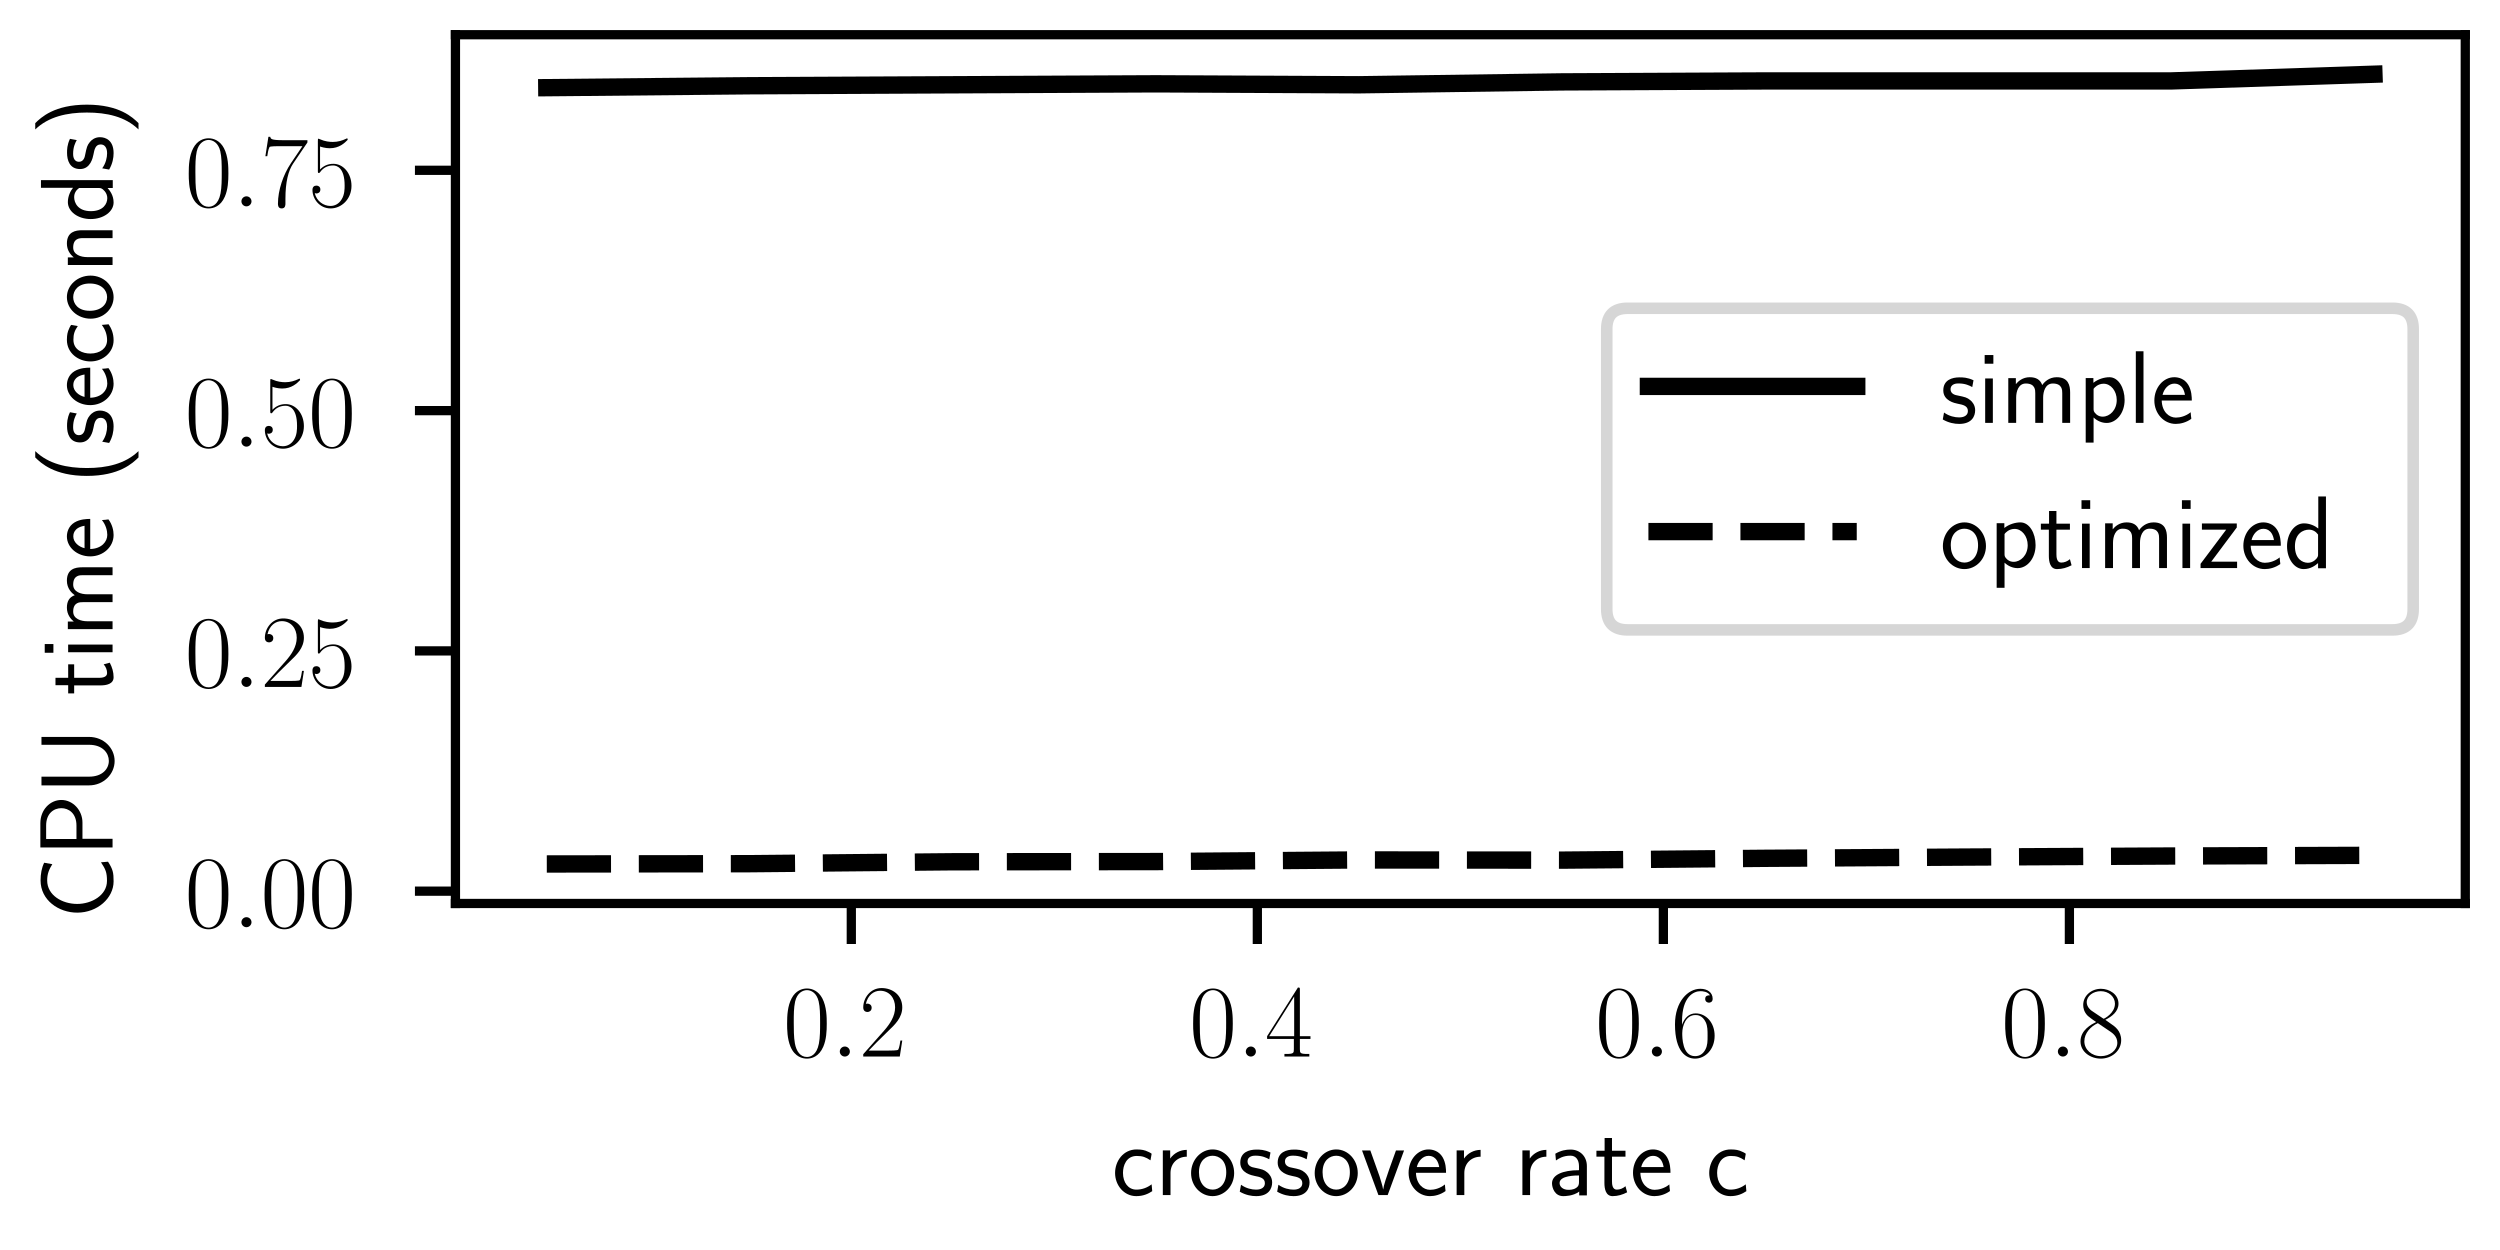
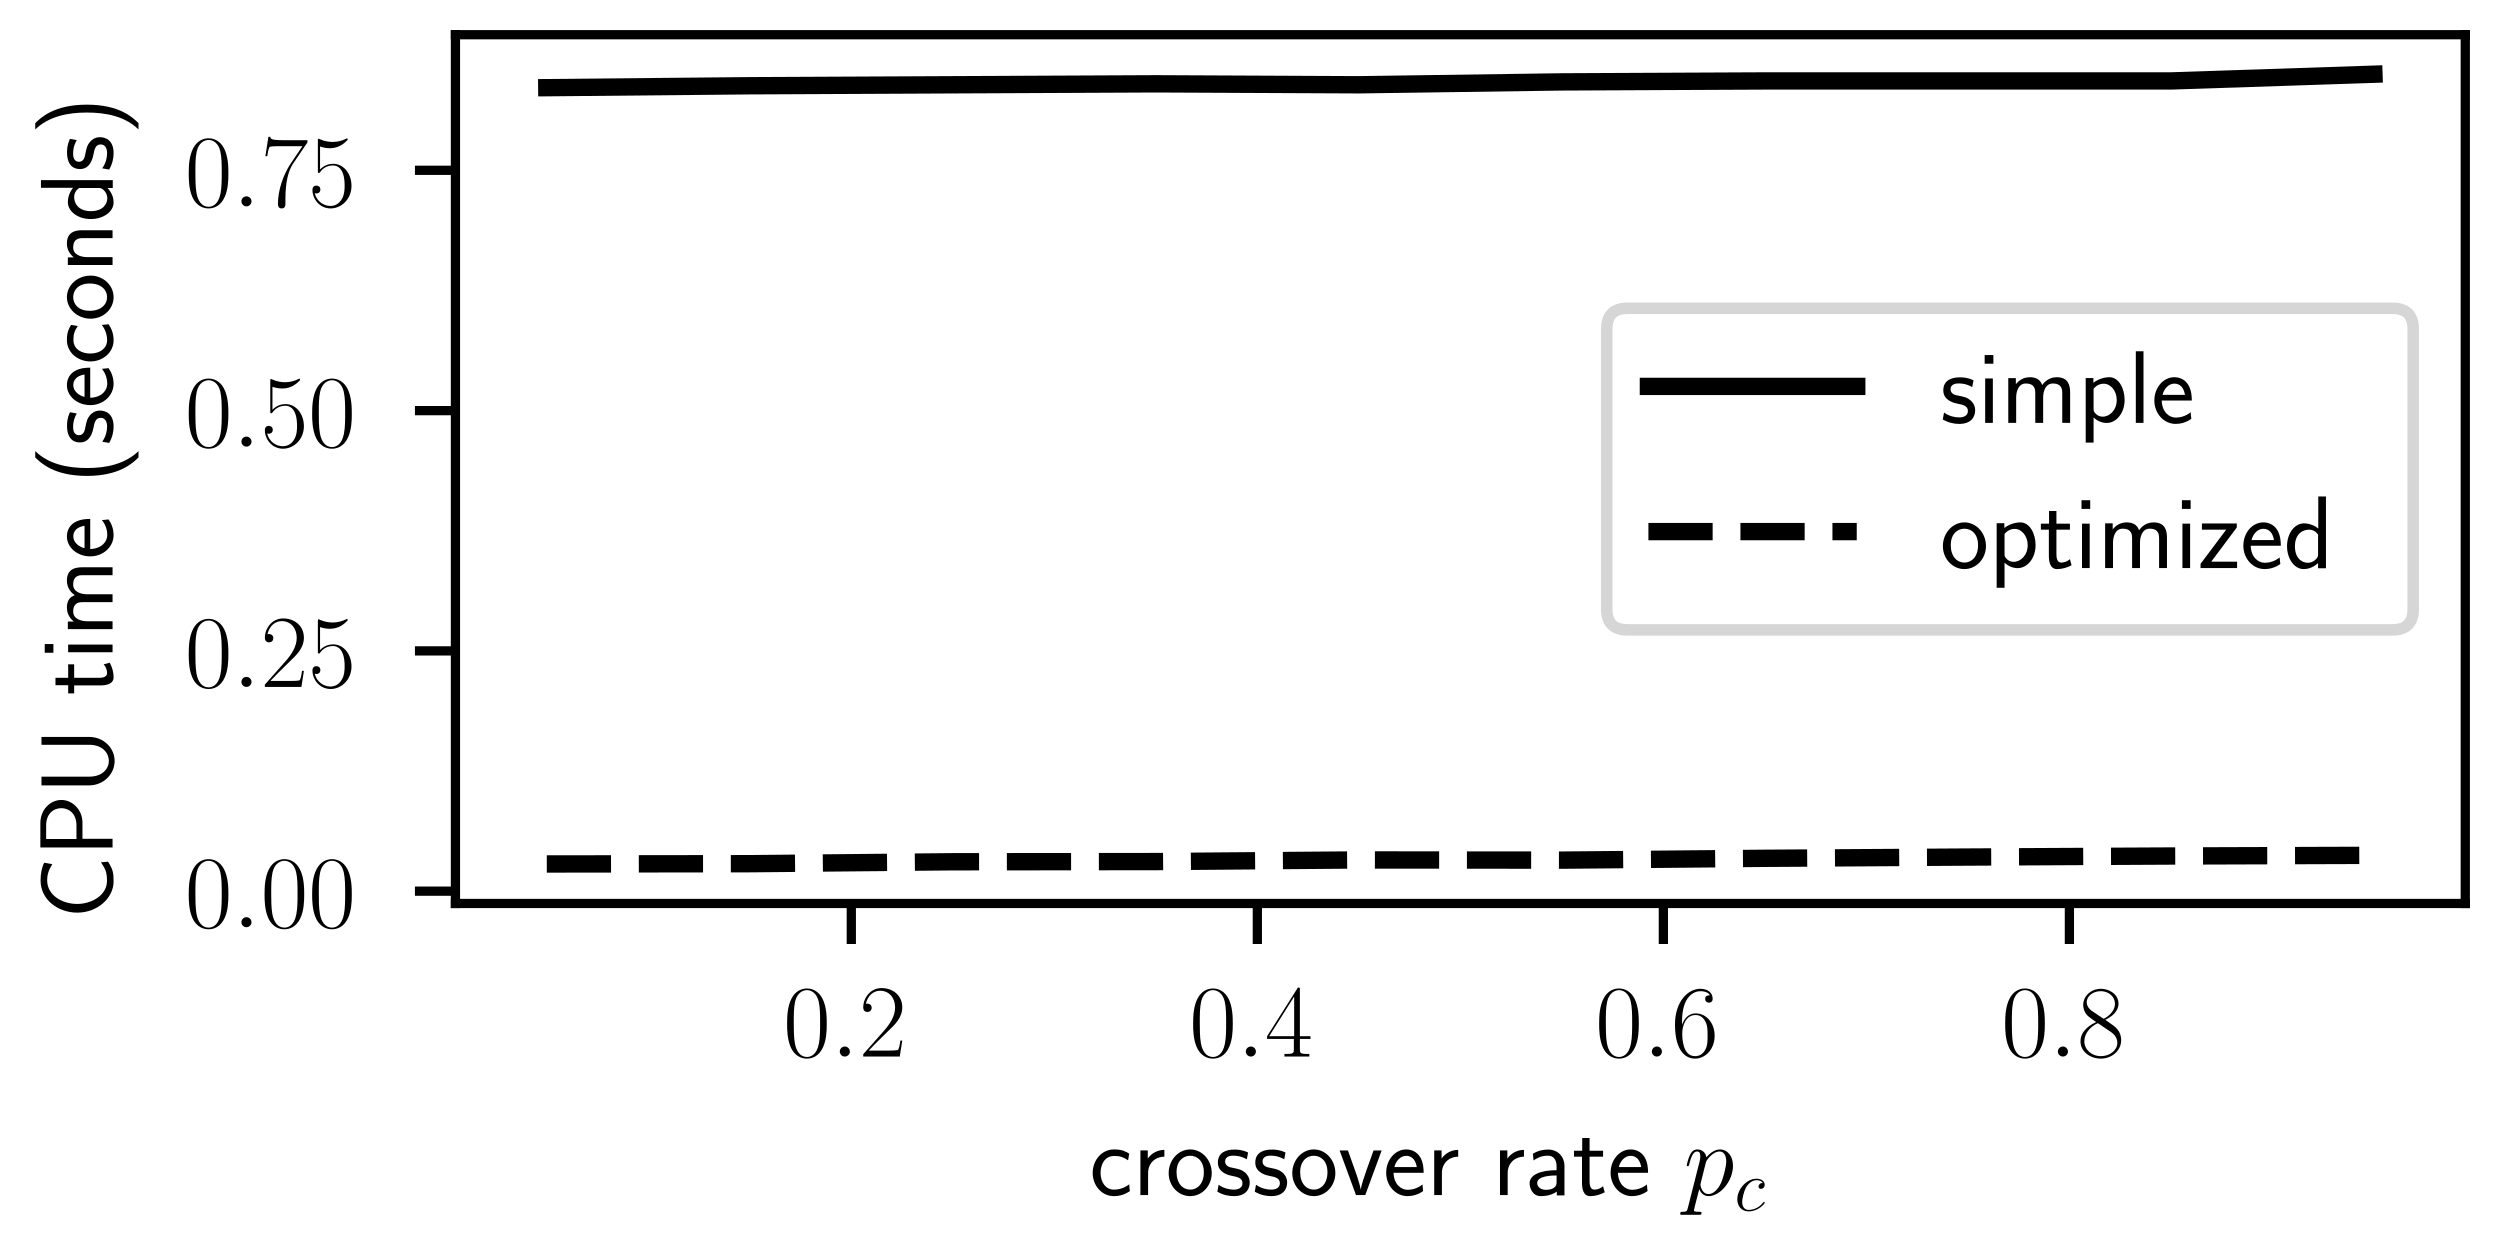
<svg xmlns="http://www.w3.org/2000/svg" xmlns:xlink="http://www.w3.org/1999/xlink" width="216pt" height="108pt" viewBox="0 0 216 108" version="1.1">
  <defs>
    <style type="text/css">*{stroke-linejoin: round; stroke-linecap: butt}</style>
  </defs>
  <g id="figure_1">
    <g id="patch_1">
      <path d="M 0 108  L 216 108  L 216 0  L 0 0  z " style="fill: #ffffff" />
    </g>
    <g id="axes_1">
      <g id="patch_2">
        <path d="M 39.35 78.06  L 213 78.06  L 213 3  L 39.35 3  z " style="fill: #ffffff" />
      </g>
      <g id="matplotlib.axis_1">
        <g id="xtick_1">
          <g id="line2d_1">
            <defs>
-               <path id="m076ae0b006" d="M 0 0  L 0 3.5  " style="stroke: #000000; stroke-width: 0.8" />
-             </defs>
-             <g>
-               <use xlink:href="#m076ae0b006" x="73.553" y="78.06" style="stroke: #000000; stroke-width: 0.8" />
+               <path id="m1b27ebd646" d="M 0 0  L 0 3.5  " style="stroke: #000000; stroke-width: 0.8" />
+             </defs>
+             <g>
+               <use xlink:href="#m1b27ebd646" x="73.553" y="78.06" style="stroke: #000000; stroke-width: 0.8" />
            </g>
          </g>
          <g id="text_1">
            <g transform="translate(67.66575 91.28619) scale(0.09 -0.09)">
              <defs>
                <path id="CMR17-30" d="M 2688 2025  C 2688 2416 2682 3080 2413 3591  C 2176 4039 1798 4198 1466 4198  C 1158 4198 768 4058 525 3597  C 269 3118 243 2524 243 2025  C 243 1661 250 1106 448 619  C 723 -39 1216 -128 1466 -128  C 1760 -128 2208 -7 2470 600  C 2662 1042 2688 1559 2688 2025  z M 1466 -26  C 1056 -26 813 325 723 812  C 653 1188 653 1738 653 2096  C 653 2588 653 2997 736 3387  C 858 3929 1216 4096 1466 4096  C 1728 4096 2067 3923 2189 3400  C 2272 3036 2278 2607 2278 2096  C 2278 1680 2278 1169 2202 792  C 2067 95 1690 -26 1466 -26  z " transform="scale(0.015625)" />
                <path id="CMMI12-3a" d="M 1178 307  C 1178 492 1024 619 870 619  C 685 619 557 466 557 313  C 557 128 710 0 864 0  C 1050 0 1178 153 1178 307  z " transform="scale(0.015625)" />
                <path id="CMR17-32" d="M 2669 989  L 2554 989  C 2490 536 2438 459 2413 420  C 2381 369 1920 369 1830 369  L 602 369  C 832 619 1280 1072 1824 1597  C 2214 1967 2669 2402 2669 3035  C 2669 3790 2067 4224 1395 4224  C 691 4224 262 3604 262 3030  C 262 2780 448 2748 525 2748  C 589 2748 781 2787 781 3010  C 781 3207 614 3264 525 3264  C 486 3264 448 3258 422 3245  C 544 3790 915 4058 1306 4058  C 1862 4058 2227 3617 2227 3035  C 2227 2479 1901 2000 1536 1584  L 262 146  L 262 0  L 2515 0  L 2669 989  z " transform="scale(0.015625)" />
              </defs>
              <use xlink:href="#CMR17-30" transform="scale(0.996264)" />
              <use xlink:href="#CMMI12-3a" transform="translate(45.69048 0) scale(0.996264)" />
              <use xlink:href="#CMR17-32" transform="translate(72.78765 0) scale(0.996264)" />
            </g>
          </g>
        </g>
        <g id="xtick_2">
          <g id="line2d_2">
            <g>
-               <use xlink:href="#m076ae0b006" x="108.634" y="78.06" style="stroke: #000000; stroke-width: 0.8" />
+               <use xlink:href="#m1b27ebd646" x="108.634" y="78.06" style="stroke: #000000; stroke-width: 0.8" />
            </g>
          </g>
          <g id="text_2">
            <g transform="translate(102.7466 91.28619) scale(0.09 -0.09)">
              <defs>
                <path id="CMR17-34" d="M 2150 4122  C 2150 4256 2144 4256 2029 4256  L 128 1254  L 128 1088  L 1779 1088  L 1779 457  C 1779 224 1766 160 1318 160  L 1197 160  L 1197 0  C 1402 0 1747 0 1965 0  C 2182 0 2528 0 2733 0  L 2733 160  L 2611 160  C 2163 160 2150 224 2150 457  L 2150 1088  L 2803 1088  L 2803 1254  L 2150 1254  L 2150 4122  z M 1798 3703  L 1798 1254  L 256 1254  L 1798 3703  z " transform="scale(0.015625)" />
              </defs>
              <use xlink:href="#CMR17-30" transform="scale(0.996264)" />
              <use xlink:href="#CMMI12-3a" transform="translate(45.69048 0) scale(0.996264)" />
              <use xlink:href="#CMR17-34" transform="translate(72.78765 0) scale(0.996264)" />
            </g>
          </g>
        </g>
        <g id="xtick_3">
          <g id="line2d_3">
            <g>
-               <use xlink:href="#m076ae0b006" x="143.715" y="78.06" style="stroke: #000000; stroke-width: 0.8" />
+               <use xlink:href="#m1b27ebd646" x="143.715" y="78.06" style="stroke: #000000; stroke-width: 0.8" />
            </g>
          </g>
          <g id="text_3">
            <g transform="translate(137.8275 91.28619) scale(0.09 -0.09)">
              <defs>
                <path id="CMR17-36" d="M 678 2176  C 678 3690 1395 4032 1811 4032  C 1946 4032 2272 4009 2400 3776  C 2298 3776 2106 3776 2106 3553  C 2106 3381 2246 3323 2336 3323  C 2394 3323 2566 3348 2566 3560  C 2566 3954 2246 4179 1805 4179  C 1043 4179 243 3390 243 1984  C 243 253 966 -128 1478 -128  C 2099 -128 2688 427 2688 1283  C 2688 2081 2170 2662 1517 2662  C 1126 2662 838 2407 678 1960  L 678 2176  z M 1478 25  C 691 25 691 1200 691 1436  C 691 1896 909 2560 1504 2560  C 1613 2560 1926 2560 2138 2120  C 2253 1870 2253 1609 2253 1289  C 2253 944 2253 690 2118 434  C 1978 171 1773 25 1478 25  z " transform="scale(0.015625)" />
              </defs>
              <use xlink:href="#CMR17-30" transform="scale(0.996264)" />
              <use xlink:href="#CMMI12-3a" transform="translate(45.69048 0) scale(0.996264)" />
              <use xlink:href="#CMR17-36" transform="translate(72.78765 0) scale(0.996264)" />
            </g>
          </g>
        </g>
        <g id="xtick_4">
          <g id="line2d_4">
            <g>
-               <use xlink:href="#m076ae0b006" x="178.796" y="78.06" style="stroke: #000000; stroke-width: 0.8" />
+               <use xlink:href="#m1b27ebd646" x="178.796" y="78.06" style="stroke: #000000; stroke-width: 0.8" />
            </g>
          </g>
          <g id="text_4">
            <g transform="translate(172.9083 91.28619) scale(0.09 -0.09)">
              <defs>
                <path id="CMR17-38" d="M 1741 2264  C 2144 2467 2554 2773 2554 3263  C 2554 3841 1990 4179 1472 4179  C 890 4179 378 3759 378 3180  C 378 3021 416 2747 666 2505  C 730 2442 998 2251 1171 2130  C 883 1983 211 1634 211 934  C 211 279 838 -128 1459 -128  C 2144 -128 2720 362 2720 1010  C 2720 1590 2330 1857 2074 2029  L 1741 2264  z M 902 2822  C 851 2854 595 3051 595 3351  C 595 3739 998 4032 1459 4032  C 1965 4032 2336 3676 2336 3262  C 2336 2669 1670 2331 1638 2331  C 1632 2331 1626 2331 1574 2370  L 902 2822  z M 2080 1519  C 2176 1449 2483 1240 2483 851  C 2483 381 2010 25 1472 25  C 890 25 448 438 448 940  C 448 1443 838 1862 1280 2060  L 2080 1519  z " transform="scale(0.015625)" />
              </defs>
              <use xlink:href="#CMR17-30" transform="scale(0.996264)" />
              <use xlink:href="#CMMI12-3a" transform="translate(45.69048 0) scale(0.996264)" />
              <use xlink:href="#CMR17-38" transform="translate(72.78765 0) scale(0.996264)" />
            </g>
          </g>
        </g>
        <g id="text_5">
-           <g transform="translate(96.04754 103.2563) scale(0.09 -0.09)">
+           <g transform="translate(94.11122 103.2563) scale(0.09 -0.09)">
            <defs>
              <path id="CMSS17-63" d="M 2464 2541  C 2464 2585 2170 2714 2093 2739  C 1882 2816 1613 2816 1542 2816  C 710 2816 211 2093 211 1363  C 211 595 768 -64 1517 -64  C 1946 -64 2253 76 2502 242  L 2464 664  C 2189 453 1869 337 1523 337  C 1024 337 698 774 698 1369  C 698 1831 909 2414 1549 2414  C 1901 2414 2099 2343 2394 2145  L 2464 2541  z " transform="scale(0.015625)" />
              <path id="CMSS17-72" d="M 954 1363  C 954 1965 1395 2368 1958 2368  L 1958 2789  C 1549 2789 1165 2585 934 2253  L 934 2758  L 480 2758  L 480 0  L 954 0  L 954 1363  z " transform="scale(0.015625)" />
              <path id="CMSS17-6f" d="M 2829 1356  C 2829 2176 2221 2816 1504 2816  C 768 2816 173 2157 173 1356  C 173 544 787 -64 1498 -64  C 2227 -64 2829 563 2829 1356  z M 1504 337  C 1050 337 659 709 659 1408  C 659 2151 1114 2427 1498 2427  C 1914 2427 2342 2126 2342 1408  C 2342 683 1926 337 1504 337  z " transform="scale(0.015625)" />
              <path id="CMSS17-73" d="M 2061 2627  C 1683 2807 1389 2807 1197 2807  C 742 2807 198 2648 198 2003  C 198 1359 902 1218 1094 1179  C 1389 1122 1715 1058 1715 740  C 1715 337 1254 337 1171 337  C 915 337 563 407 243 638  L 166 210  C 531 0 883 -64 1178 -64  C 1965 -64 2163 416 2163 781  C 2163 1094 1984 1305 1862 1401  C 1651 1568 1574 1587 1050 1696  C 960 1709 646 1779 646 2066  C 646 2432 1050 2432 1139 2432  C 1555 2432 1811 2303 1984 2208  L 2061 2627  z " transform="scale(0.015625)" />
              <path id="CMSS17-76" d="M 2675 2752  L 2176 2752  L 1747 1556  C 1613 1165 1421 627 1389 352  L 1382 352  C 1370 468 1318 634 1286 749  C 1248 890 1197 1056 1158 1172  L 595 2752  L 83 2752  L 1094 0  L 1664 0  L 2675 2752  z " transform="scale(0.015625)" />
              <path id="CMSS17-65" d="M 2502 1377  C 2502 1590 2490 2003 2285 2345  C 2061 2713 1696 2816 1421 2816  C 755 2816 192 2188 192 1375  C 192 582 774 -64 1510 -64  C 1798 -64 2150 19 2470 248  C 2470 274 2458 414 2451 420  C 2451 433 2432 630 2432 656  C 2125 407 1773 325 1517 325  C 1107 325 666 667 646 1377  L 2502 1377  z M 698 1728  C 781 2084 1062 2421 1421 2421  C 1517 2421 1965 2421 2080 1728  L 698 1728  z " transform="scale(0.015625)" />
              <path id="CMSS17-61" d="M 2406 1791  C 2406 2392 1978 2808 1402 2808  C 1120 2808 813 2757 461 2553  L 499 2135  C 659 2248 934 2432 1395 2432  C 1722 2432 1920 2180 1920 1782  L 1920 1536  C 896 1536 256 1238 256 726  C 256 461 416 -64 947 -64  C 1043 -64 1562 -64 1933 217  L 1933 -19  L 2406 -19  L 2406 1791  z M 1920 816  C 1920 701 1920 548 1728 434  C 1562 325 1350 325 1261 325  C 941 325 723 511 723 744  C 723 1211 1722 1211 1920 1211  L 1920 816  z " transform="scale(0.015625)" />
              <path id="CMSS17-74" d="M 1069 2368  L 1901 2368  L 1901 2737  L 1069 2737  L 1069 3520  L 614 3520  L 614 2737  L 109 2737  L 109 2368  L 602 2368  L 602 749  C 602 384 685 -64 1107 -64  C 1427 -64 1722 25 2003 172  L 1901 548  C 1747 414 1562 337 1363 337  C 1082 337 1069 696 1069 856  L 1069 2368  z " transform="scale(0.015625)" />
+               <path id="CMMI12-70" d="M 275 -789  C 230 -980 205 -1031 -58 -1031  C -134 -1031 -198 -1031 -198 -1152  C -198 -1165 -192 -1216 -122 -1216  C -38 -1216 51 -1216 134 -1216  L 410 -1216  C 544 -1216 870 -1216 1005 -1216  C 1043 -1216 1120 -1216 1120 -1101  C 1120 -1031 1075 -1031 966 -1031  C 672 -1031 653 -987 653 -937  C 653 -861 941 219 979 364  C 1050 185 1222 -64 1555 -64  C 2278 -64 3059 875 3059 1814  C 3059 2401 2726 2816 2246 2816  C 1837 2816 1491 2420 1421 2331  C 1370 2650 1120 2816 864 2816  C 678 2816 531 2727 410 2484  C 294 2254 205 1865 205 1839  C 205 1814 230 1782 275 1782  C 326 1782 333 1788 371 1935  C 467 2312 589 2689 845 2689  C 992 2689 1043 2587 1043 2397  C 1043 2245 1024 2181 998 2067  L 275 -789  z M 1382 1993  C 1427 2171 1606 2357 1709 2446  C 1779 2510 1990 2689 2234 2689  C 2515 2689 2643 2408 2643 2076  C 2643 1769 2464 1047 2304 715  C 2144 370 1850 64 1555 64  C 1120 64 1050 613 1050 639  C 1050 658 1062 709 1069 741  L 1382 1993  z " transform="scale(0.015625)" />
+               <path id="CMMI12-63" d="M 2502 2431  C 2381 2431 2323 2431 2234 2355  C 2195 2323 2125 2227 2125 2125  C 2125 1997 2221 1920 2342 1920  C 2496 1920 2669 2044 2669 2292  C 2669 2588 2374 2816 1933 2816  C 1094 2816 256 1903 256 996  C 256 441 602 -64 1254 -64  C 2125 -64 2675 622 2675 706  C 2675 744 2637 776 2611 776  C 2592 776 2586 770 2528 713  C 2118 162 1510 64 1267 64  C 826 64 685 446 685 764  C 685 988 794 1605 1024 2039  C 1190 2338 1536 2682 1939 2682  C 2022 2682 2374 2682 2502 2431  z " transform="scale(0.015625)" />
            </defs>
            <use xlink:href="#CMSS17-63" transform="scale(0.996264)" />
            <use xlink:href="#CMSS17-72" transform="translate(41.63882 0) scale(0.996264)" />
            <use xlink:href="#CMSS17-6f" transform="translate(73.5486 0) scale(0.996264)" />
            <use xlink:href="#CMSS17-73" transform="translate(120.3922 0) scale(0.996264)" />
            <use xlink:href="#CMSS17-73" transform="translate(156.3058 0) scale(0.996264)" />
            <use xlink:href="#CMSS17-6f" transform="translate(192.2193 0) scale(0.996264)" />
            <use xlink:href="#CMSS17-76" transform="translate(239.0629 0) scale(0.996264)" />
            <use xlink:href="#CMSS17-65" transform="translate(282.0631 0) scale(0.996264)" />
            <use xlink:href="#CMSS17-72" transform="translate(323.7019 0) scale(0.996264)" />
            <use xlink:href="#CMSS17-72" transform="translate(386.8408 0) scale(0.996264)" />
            <use xlink:href="#CMSS17-61" transform="translate(418.7505 0) scale(0.996264)" />
            <use xlink:href="#CMSS17-74" transform="translate(463.6725 0) scale(0.996264)" />
            <use xlink:href="#CMSS17-65" transform="translate(497.504 0) scale(0.996264)" />
-             <use xlink:href="#CMSS17-63" transform="translate(570.372 0) scale(0.996264)" />
+             <use xlink:href="#CMMI12-70" transform="translate(570.372 0) scale(0.996264)" />
+             <use xlink:href="#CMMI12-63" transform="translate(619.3315 -14.94392) scale(0.697382)" />
          </g>
        </g>
      </g>
      <g id="matplotlib.axis_2">
        <g id="ytick_1">
          <g id="line2d_5">
            <defs>
-               <path id="mb8eab383e0" d="M 0 0  L -3.5 0  " style="stroke: #000000; stroke-width: 0.8" />
-             </defs>
-             <g>
-               <use xlink:href="#mb8eab383e0" x="39.35" y="76.998" style="stroke: #000000; stroke-width: 0.8" />
+               <path id="m0f8afd3172" d="M 0 0  L -3.5 0  " style="stroke: #000000; stroke-width: 0.8" />
+             </defs>
+             <g>
+               <use xlink:href="#m0f8afd3172" x="39.35" y="76.998" style="stroke: #000000; stroke-width: 0.8" />
            </g>
          </g>
          <g id="text_6">
            <g transform="translate(15.96662 80.11117) scale(0.09 -0.09)">
              <use xlink:href="#CMR17-30" transform="scale(0.996264)" />
              <use xlink:href="#CMMI12-3a" transform="translate(45.69048 0) scale(0.996264)" />
              <use xlink:href="#CMR17-30" transform="translate(72.78765 0) scale(0.996264)" />
              <use xlink:href="#CMR17-30" transform="translate(118.4781 0) scale(0.996264)" />
            </g>
          </g>
        </g>
        <g id="ytick_2">
          <g id="line2d_6">
            <g>
-               <use xlink:href="#mb8eab383e0" x="39.35" y="56.237" style="stroke: #000000; stroke-width: 0.8" />
+               <use xlink:href="#m0f8afd3172" x="39.35" y="56.237" style="stroke: #000000; stroke-width: 0.8" />
            </g>
          </g>
          <g id="text_7">
            <g transform="translate(15.96662 59.35063) scale(0.09 -0.09)">
              <defs>
                <path id="CMR17-35" d="M 730 3692  C 794 3666 1056 3584 1325 3584  C 1920 3584 2246 3911 2432 4100  C 2432 4157 2432 4192 2394 4192  C 2387 4192 2374 4192 2323 4163  C 2099 4058 1837 3973 1517 3973  C 1325 3973 1037 3999 723 4139  C 653 4171 640 4171 634 4171  C 602 4171 595 4164 595 4037  L 595 2203  C 595 2089 595 2057 659 2057  C 691 2057 704 2070 736 2114  C 941 2401 1222 2522 1542 2522  C 1766 2522 2246 2382 2246 1289  C 2246 1085 2246 715 2054 421  C 1894 159 1645 25 1370 25  C 947 25 518 320 403 814  C 429 807 480 795 506 795  C 589 795 749 840 749 1038  C 749 1210 627 1280 506 1280  C 358 1280 262 1190 262 1011  C 262 454 704 -128 1382 -128  C 2042 -128 2669 440 2669 1264  C 2669 2030 2170 2624 1549 2624  C 1222 2624 947 2503 730 2274  L 730 3692  z " transform="scale(0.015625)" />
              </defs>
              <use xlink:href="#CMR17-30" transform="scale(0.996264)" />
              <use xlink:href="#CMMI12-3a" transform="translate(45.69048 0) scale(0.996264)" />
              <use xlink:href="#CMR17-32" transform="translate(72.78765 0) scale(0.996264)" />
              <use xlink:href="#CMR17-35" transform="translate(118.4781 0) scale(0.996264)" />
            </g>
          </g>
        </g>
        <g id="ytick_3">
          <g id="line2d_7">
            <g>
-               <use xlink:href="#mb8eab383e0" x="39.35" y="35.477" style="stroke: #000000; stroke-width: 0.8" />
+               <use xlink:href="#m0f8afd3172" x="39.35" y="35.477" style="stroke: #000000; stroke-width: 0.8" />
            </g>
          </g>
          <g id="text_8">
            <g transform="translate(15.96662 38.5901) scale(0.09 -0.09)">
              <use xlink:href="#CMR17-30" transform="scale(0.996264)" />
              <use xlink:href="#CMMI12-3a" transform="translate(45.69048 0) scale(0.996264)" />
              <use xlink:href="#CMR17-35" transform="translate(72.78765 0) scale(0.996264)" />
              <use xlink:href="#CMR17-30" transform="translate(118.4781 0) scale(0.996264)" />
            </g>
          </g>
        </g>
        <g id="ytick_4">
          <g id="line2d_8">
            <g>
-               <use xlink:href="#mb8eab383e0" x="39.35" y="14.716" style="stroke: #000000; stroke-width: 0.8" />
+               <use xlink:href="#m0f8afd3172" x="39.35" y="14.716" style="stroke: #000000; stroke-width: 0.8" />
            </g>
          </g>
          <g id="text_9">
            <g transform="translate(15.96662 17.82956) scale(0.09 -0.09)">
              <defs>
                <path id="CMR17-37" d="M 2886 3941  L 2886 4081  L 1382 4081  C 634 4081 621 4165 595 4288  L 480 4288  L 294 3094  L 410 3094  C 429 3215 474 3540 550 3661  C 589 3712 1062 3712 1171 3712  L 2579 3712  L 1869 2661  C 1395 1954 1069 999 1069 165  C 1069 89 1069 -128 1299 -128  C 1530 -128 1530 89 1530 171  L 1530 465  C 1530 1508 1709 2196 2003 2636  L 2886 3941  z " transform="scale(0.015625)" />
              </defs>
              <use xlink:href="#CMR17-30" transform="scale(0.996264)" />
              <use xlink:href="#CMMI12-3a" transform="translate(45.69048 0) scale(0.996264)" />
              <use xlink:href="#CMR17-37" transform="translate(72.78765 0) scale(0.996264)" />
              <use xlink:href="#CMR17-35" transform="translate(118.4781 0) scale(0.996264)" />
            </g>
          </g>
        </g>
        <g id="text_10">
          <g transform="translate(9.725022 79.4088) rotate(-90) scale(0.09 -0.09)">
            <defs>
              <path id="CMSS17-43" d="M 3501 714  C 3072 427 2874 344 2355 344  C 1459 344 934 1303 934 2179  C 934 3112 1472 4032 2381 4032  C 2790 4032 3059 3918 3386 3715  L 3475 4217  C 3168 4370 2778 4440 2387 4440  C 1158 4440 397 3316 397 2179  C 397 927 1299 -64 2323 -64  C 2874 -64 3066 -19 3539 280  L 3501 714  z " transform="scale(0.015625)" />
              <path id="CMSS17-50" d="M 2106 1856  C 2874 1856 3501 2453 3501 3158  C 3501 3850 2899 4453 2067 4453  L 570 4453  L 570 0  L 1107 0  L 1107 1856  L 2106 1856  z M 1926 4096  C 2669 4096 2995 3627 2995 3157  C 2995 2720 2694 2226 1926 2226  L 1094 2226  L 1094 4096  L 1926 4096  z " transform="scale(0.015625)" />
              <path id="CMSS17-55" d="M 3552 4384  L 3066 4384  L 3066 1449  C 3066 604 2547 229 2074 229  C 1587 229 1101 623 1101 1443  L 1101 4384  L 563 4384  L 563 1454  C 563 539 1274 -128 2067 -128  C 2861 -128 3552 539 3552 1454  L 3552 4384  z " transform="scale(0.015625)" />
              <path id="CMSS17-69" d="M 979 4183  L 442 4183  L 442 3648  L 979 3648  L 979 4183  z M 947 2739  L 474 2739  L 474 0  L 947 0  L 947 2739  z " transform="scale(0.015625)" />
              <path id="CMSS17-6d" d="M 4288 1877  C 4288 2308 4179 2816 3462 2816  C 2982 2816 2694 2516 2566 2331  C 2451 2670 2182 2816 1798 2816  C 1363 2816 1088 2568 941 2389  L 941 2758  L 474 2758  L 474 0  L 960 0  L 960 1559  C 960 1939 1101 2428 1555 2428  C 2138 2428 2138 2016 2138 1829  L 2138 0  L 2624 0  L 2624 1559  C 2624 1939 2765 2428 3219 2428  C 3802 2428 3802 2016 3802 1829  L 3802 0  L 4288 0  L 4288 1877  z " transform="scale(0.015625)" />
              <path id="CMSS17-28" d="M 1613 4768  C 1267 4417 474 3601 474 1588  C 474 -433 1267 -1243 1613 -1600  L 2003 -1600  C 1216 -784 960 357 960 1581  C 960 2798 1203 3946 2003 4768  L 1613 4768  z " transform="scale(0.015625)" />
              <path id="CMSS17-6e" d="M 2618 1877  C 2618 2283 2522 2816 1798 2816  C 1389 2816 1120 2606 941 2389  L 941 2758  L 474 2758  L 474 0  L 960 0  L 960 1559  C 960 1964 1114 2428 1549 2428  C 2112 2428 2131 2048 2131 1829  L 2131 0  L 2618 0  L 2618 1877  z " transform="scale(0.015625)" />
              <path id="CMSS17-64" d="M 2611 4416  L 2138 4416  L 2138 2438  C 1939 2603 1613 2756 1254 2756  C 672 2756 211 2131 211 1347  C 211 562 666 -64 1235 -64  C 1677 -64 1971 172 2125 306  L 2125 -13  L 2611 -13  L 2611 4416  z M 2125 836  C 2125 747 2125 653 1926 482  C 1798 375 1645 325 1498 325  C 1152 325 698 576 698 1340  C 698 2134 1210 2368 1562 2368  C 1798 2368 1990 2254 2125 2065  L 2125 836  z " transform="scale(0.015625)" />
              <path id="CMSS17-29" d="M 723 -1600  C 1069 -1249 1862 -433 1862 1581  C 1862 3601 1069 4411 723 4768  L 333 4768  C 1120 3952 1376 2811 1376 1588  C 1376 370 1133 -778 333 -1600  L 723 -1600  z " transform="scale(0.015625)" />
            </defs>
            <use xlink:href="#CMSS17-43" transform="scale(0.996264)" />
            <use xlink:href="#CMSS17-50" transform="translate(59.85577 0) scale(0.996264)" />
            <use xlink:href="#CMSS17-55" transform="translate(119.5914 0) scale(0.996264)" />
            <use xlink:href="#CMSS17-74" transform="translate(214.9602 0) scale(0.996264)" />
            <use xlink:href="#CMSS17-69" transform="translate(248.7918 0) scale(0.996264)" />
            <use xlink:href="#CMSS17-6d" transform="translate(270.9725 0) scale(0.996264)" />
            <use xlink:href="#CMSS17-65" transform="translate(345.2018 0) scale(0.996264)" />
            <use xlink:href="#CMSS17-28" transform="translate(418.0697 0) scale(0.996264)" />
            <use xlink:href="#CMSS17-73" transform="translate(454.5036 0) scale(0.996264)" />
            <use xlink:href="#CMSS17-65" transform="translate(490.4171 0) scale(0.996264)" />
            <use xlink:href="#CMSS17-63" transform="translate(532.056 0) scale(0.996264)" />
            <use xlink:href="#CMSS17-6f" transform="translate(573.6948 0) scale(0.996264)" />
            <use xlink:href="#CMSS17-6e" transform="translate(620.5384 0) scale(0.996264)" />
            <use xlink:href="#CMSS17-64" transform="translate(668.7434 0) scale(0.996264)" />
            <use xlink:href="#CMSS17-73" transform="translate(716.9483 0) scale(0.996264)" />
            <use xlink:href="#CMSS17-29" transform="translate(752.8618 0) scale(0.996264)" />
          </g>
        </g>
      </g>
      <g id="line2d_9">
-         <path d="M 47.243 7.575  L 64.783 7.409  L 82.324 7.325  L 99.864 7.242  L 117.404 7.325  L 134.945 7.076  L 152.485 6.993  L 170.026 6.993  L 187.566 6.993  L 205.107 6.412  " clip-path="url(#p7e71fbc399)" style="fill: none; stroke: #000000; stroke-width: 1.5; stroke-linecap: square" />
+         <path d="M 47.243 7.575  L 64.783 7.409  L 82.324 7.325  L 99.864 7.242  L 117.404 7.325  L 134.945 7.076  L 152.485 6.993  L 170.026 6.993  L 187.566 6.993  L 205.107 6.412  " clip-path="url(#p0c50def39a)" style="fill: none; stroke: #000000; stroke-width: 1.5; stroke-linecap: square" />
      </g>
      <g id="line2d_10">
-         <path d="M 47.243 74.648  L 64.783 74.623  L 82.324 74.457  L 99.864 74.44  L 117.404 74.299  L 134.945 74.316  L 152.485 74.158  L 170.026 74.05  L 187.566 73.959  L 205.107 73.9  " clip-path="url(#p7e71fbc399)" style="fill: none; stroke-dasharray: 5.55,2.4; stroke-dashoffset: 0; stroke: #000000; stroke-width: 1.5" />
+         <path d="M 47.243 74.648  L 64.783 74.623  L 82.324 74.457  L 99.864 74.44  L 117.404 74.299  L 134.945 74.316  L 152.485 74.158  L 170.026 74.05  L 187.566 73.959  L 205.107 73.9  " clip-path="url(#p0c50def39a)" style="fill: none; stroke-dasharray: 5.55,2.4; stroke-dashoffset: 0; stroke: #000000; stroke-width: 1.5" />
      </g>
      <g id="patch_3">
        <path d="M 39.35 78.06  L 39.35 3  " style="fill: none; stroke: #000000; stroke-width: 0.8; stroke-linejoin: miter; stroke-linecap: square" />
      </g>
      <g id="patch_4">
        <path d="M 213 78.06  L 213 3  " style="fill: none; stroke: #000000; stroke-width: 0.8; stroke-linejoin: miter; stroke-linecap: square" />
      </g>
      <g id="patch_5">
        <path d="M 39.35 78.06  L 213 78.06  " style="fill: none; stroke: #000000; stroke-width: 0.8; stroke-linejoin: miter; stroke-linecap: square" />
      </g>
      <g id="patch_6">
        <path d="M 39.35 3  L 213 3  " style="fill: none; stroke: #000000; stroke-width: 0.8; stroke-linejoin: miter; stroke-linecap: square" />
      </g>
      <g id="legend_1">
        <g id="patch_7">
          <path d="M 140.623 54.423  L 206.7 54.423  Q 208.5 54.423 208.5 52.623  L 208.5 28.436  Q 208.5 26.636 206.7 26.636  L 140.623 26.636  Q 138.823 26.636 138.823 28.436  L 138.823 52.623  Q 138.823 54.423 140.623 54.423  z " style="fill: #ffffff; opacity: 0.8; stroke: #cccccc; stroke-linejoin: miter" />
        </g>
        <g id="line2d_11">
          <path d="M 142.423 33.386  L 151.423 33.386  L 160.423 33.386  " style="fill: none; stroke: #000000; stroke-width: 1.5; stroke-linecap: square" />
        </g>
        <g id="text_11">
          <g transform="translate(167.6232 36.53643) scale(0.09 -0.09)">
            <defs>
              <path id="CMSS17-70" d="M 966 333  C 1178 129 1466 -5 1773 -5  C 2368 -5 2880 603 2880 1412  C 2880 2159 2496 2816 1946 2816  C 1626 2816 1242 2702 954 2472  L 954 2765  L 480 2765  L 480 -1216  L 966 -1216  L 966 333  z M 966 2100  C 1018 2176 1235 2415 1587 2415  C 2035 2415 2394 1960 2394 1412  C 2394 787 1958 384 1530 384  C 1402 384 1267 415 1139 523  C 966 674 966 768 966 857  L 966 2100  z " transform="scale(0.015625)" />
              <path id="CMSS17-6c" d="M 947 4416  L 474 4416  L 474 0  L 947 0  L 947 4416  z " transform="scale(0.015625)" />
            </defs>
            <use xlink:href="#CMSS17-73" transform="scale(0.996264)" />
            <use xlink:href="#CMSS17-69" transform="translate(35.91354 0) scale(0.996264)" />
            <use xlink:href="#CMSS17-6d" transform="translate(58.09427 0) scale(0.996264)" />
            <use xlink:href="#CMSS17-70" transform="translate(132.3235 0) scale(0.996264)" />
            <use xlink:href="#CMSS17-6c" transform="translate(180.5285 0) scale(0.996264)" />
            <use xlink:href="#CMSS17-65" transform="translate(202.7092 0) scale(0.996264)" />
          </g>
        </g>
        <g id="line2d_12">
          <path d="M 142.423 45.93  L 151.423 45.93  L 160.423 45.93  " style="fill: none; stroke-dasharray: 5.55,2.4; stroke-dashoffset: 0; stroke: #000000; stroke-width: 1.5" />
        </g>
        <g id="text_12">
          <g transform="translate(167.6232 49.07989) scale(0.09 -0.09)">
            <defs>
              <path id="CMSS17-7a" d="M 2400 2502  L 2400 2750  L 250 2750  L 250 2368  L 1069 2368  C 1146 2368 1222 2368 1299 2368  L 1747 2368  L 166 261  L 166 0  L 2419 0  L 2419 395  L 1549 395  C 1472 395 1395 395 1318 395  L 826 395  L 2400 2502  z " transform="scale(0.015625)" />
            </defs>
            <use xlink:href="#CMSS17-6f" transform="scale(0.996264)" />
            <use xlink:href="#CMSS17-70" transform="translate(46.84362 0) scale(0.996264)" />
            <use xlink:href="#CMSS17-74" transform="translate(95.04857 0) scale(0.996264)" />
            <use xlink:href="#CMSS17-69" transform="translate(128.8801 0) scale(0.996264)" />
            <use xlink:href="#CMSS17-6d" transform="translate(151.0609 0) scale(0.996264)" />
            <use xlink:href="#CMSS17-69" transform="translate(225.2901 0) scale(0.996264)" />
            <use xlink:href="#CMSS17-7a" transform="translate(247.4708 0) scale(0.996264)" />
            <use xlink:href="#CMSS17-65" transform="translate(288.1487 0) scale(0.996264)" />
            <use xlink:href="#CMSS17-64" transform="translate(329.7875 0) scale(0.996264)" />
          </g>
        </g>
      </g>
    </g>
  </g>
  <defs>
-     <clipPath id="p7e71fbc399">
+     <clipPath id="p0c50def39a">
      <rect x="39.35" y="3" width="173.65" height="75.059" />
    </clipPath>
  </defs>
</svg>
